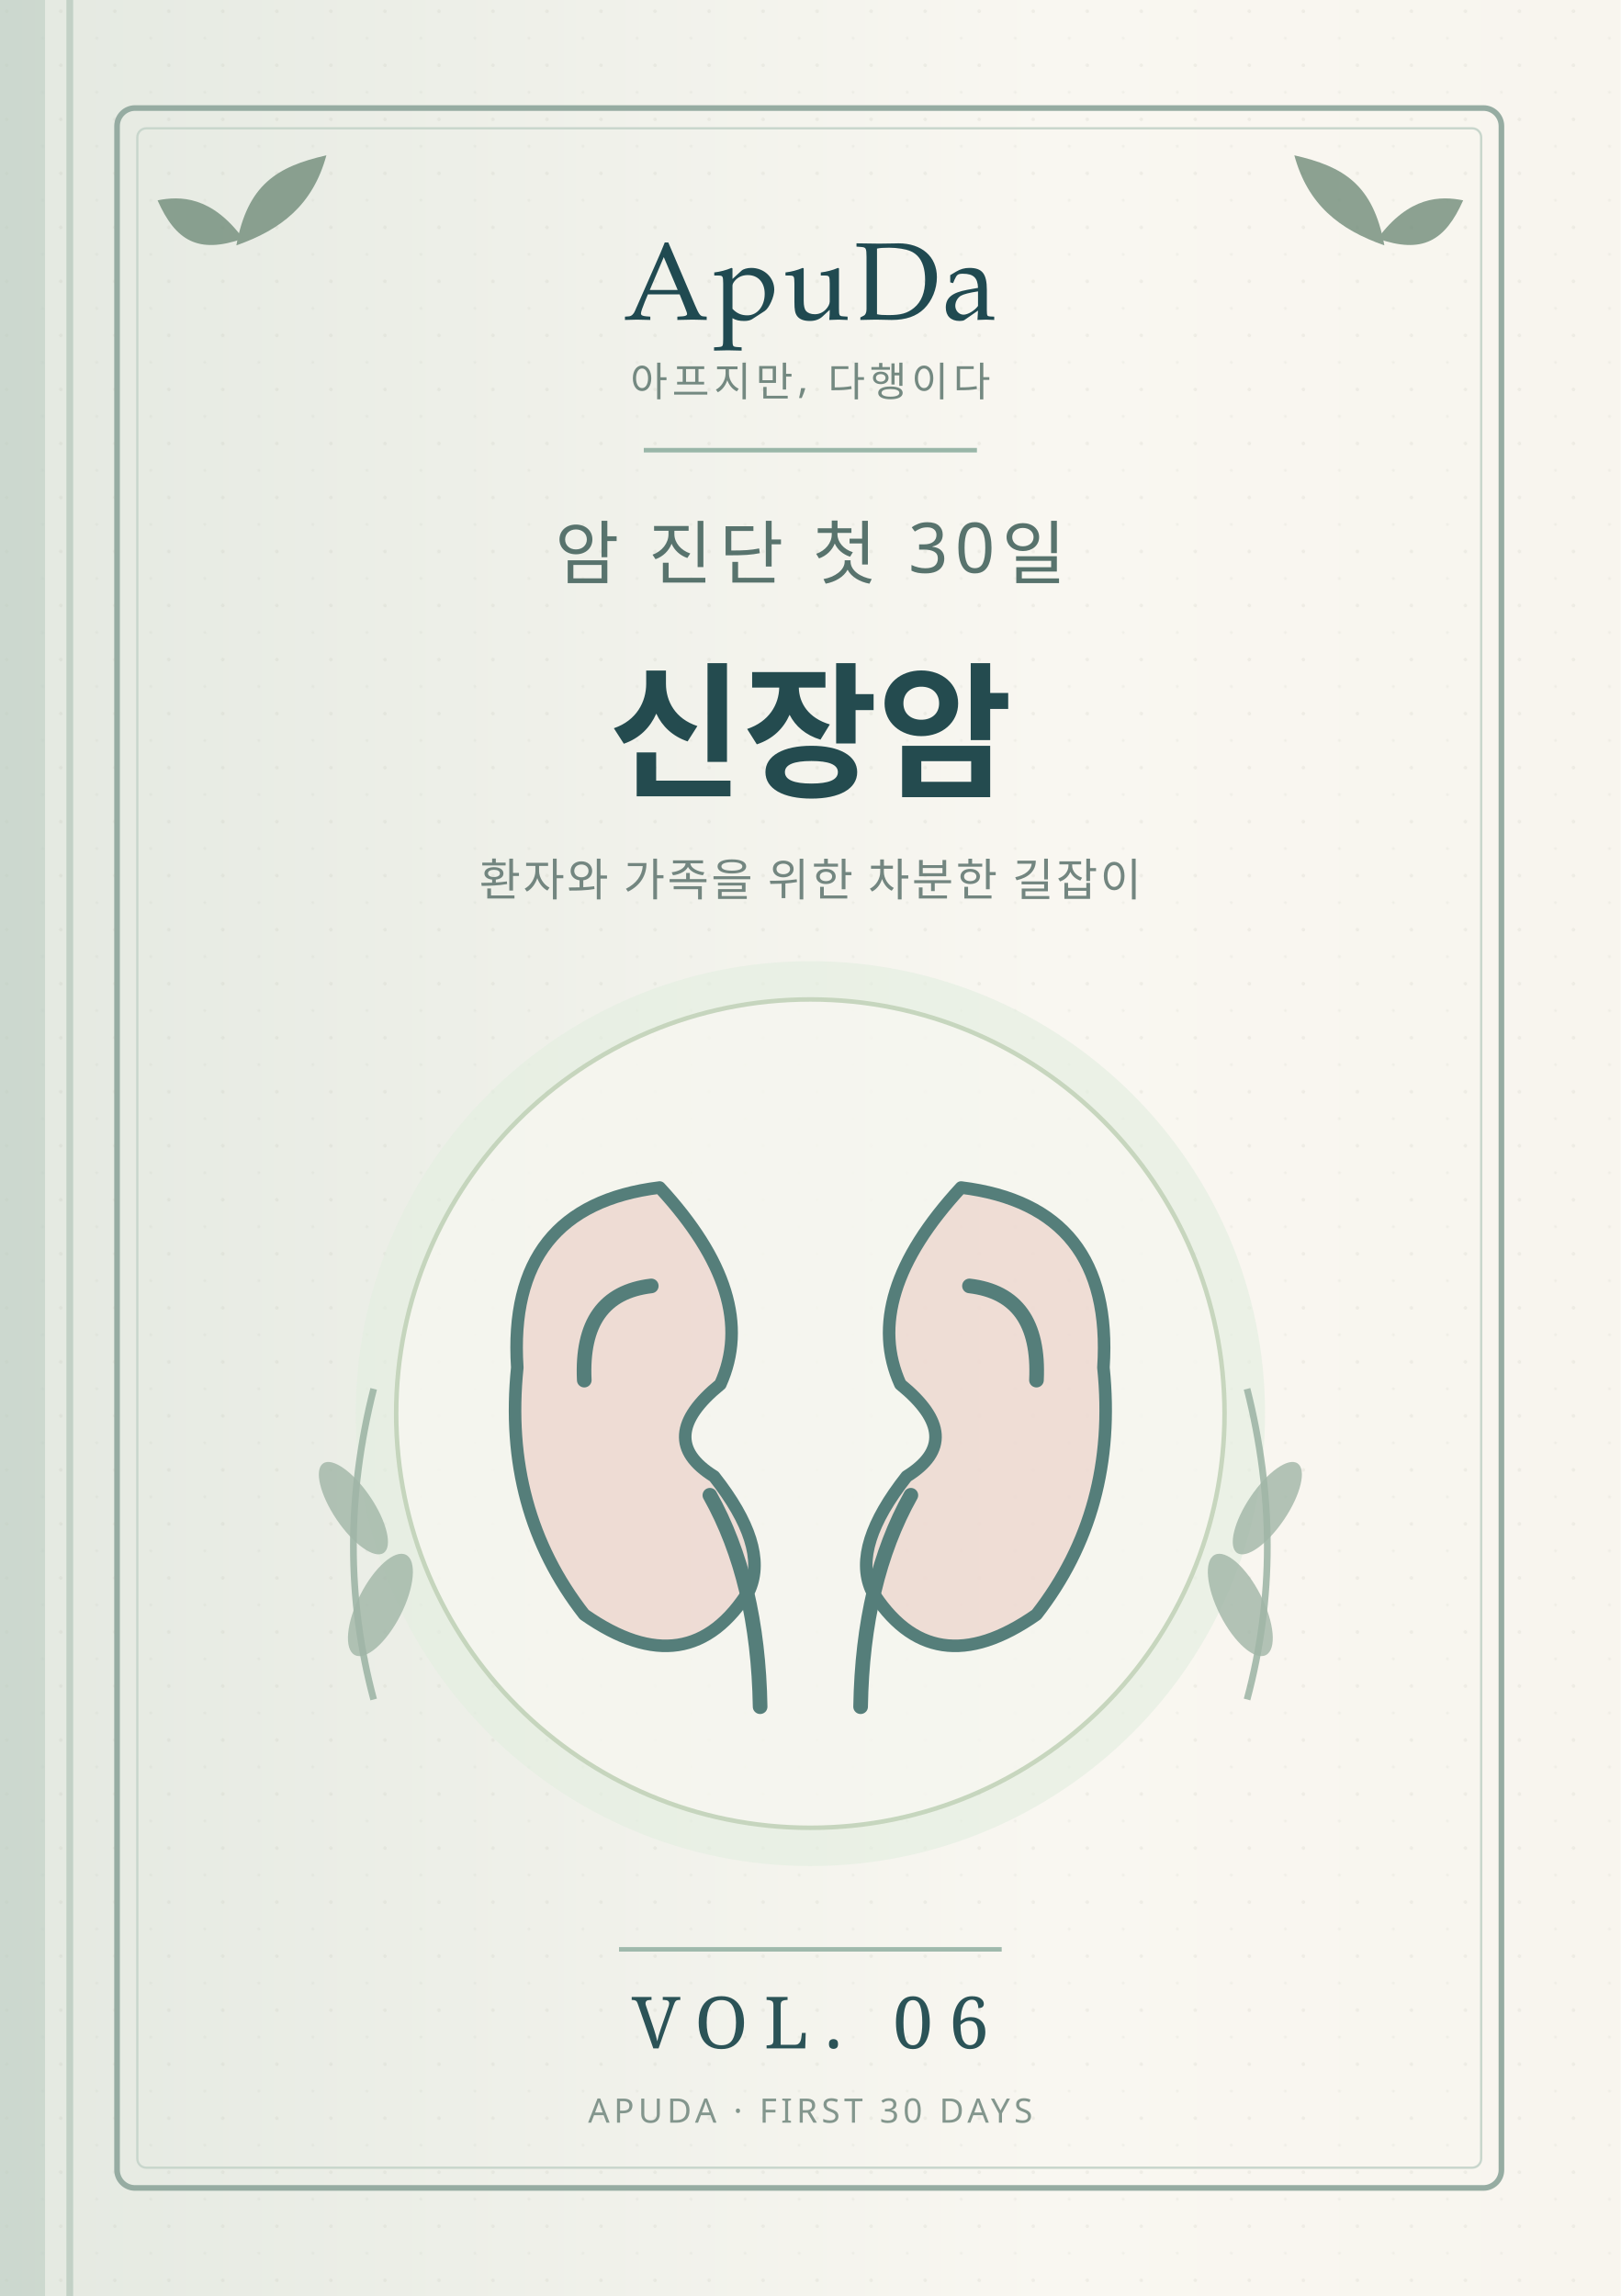
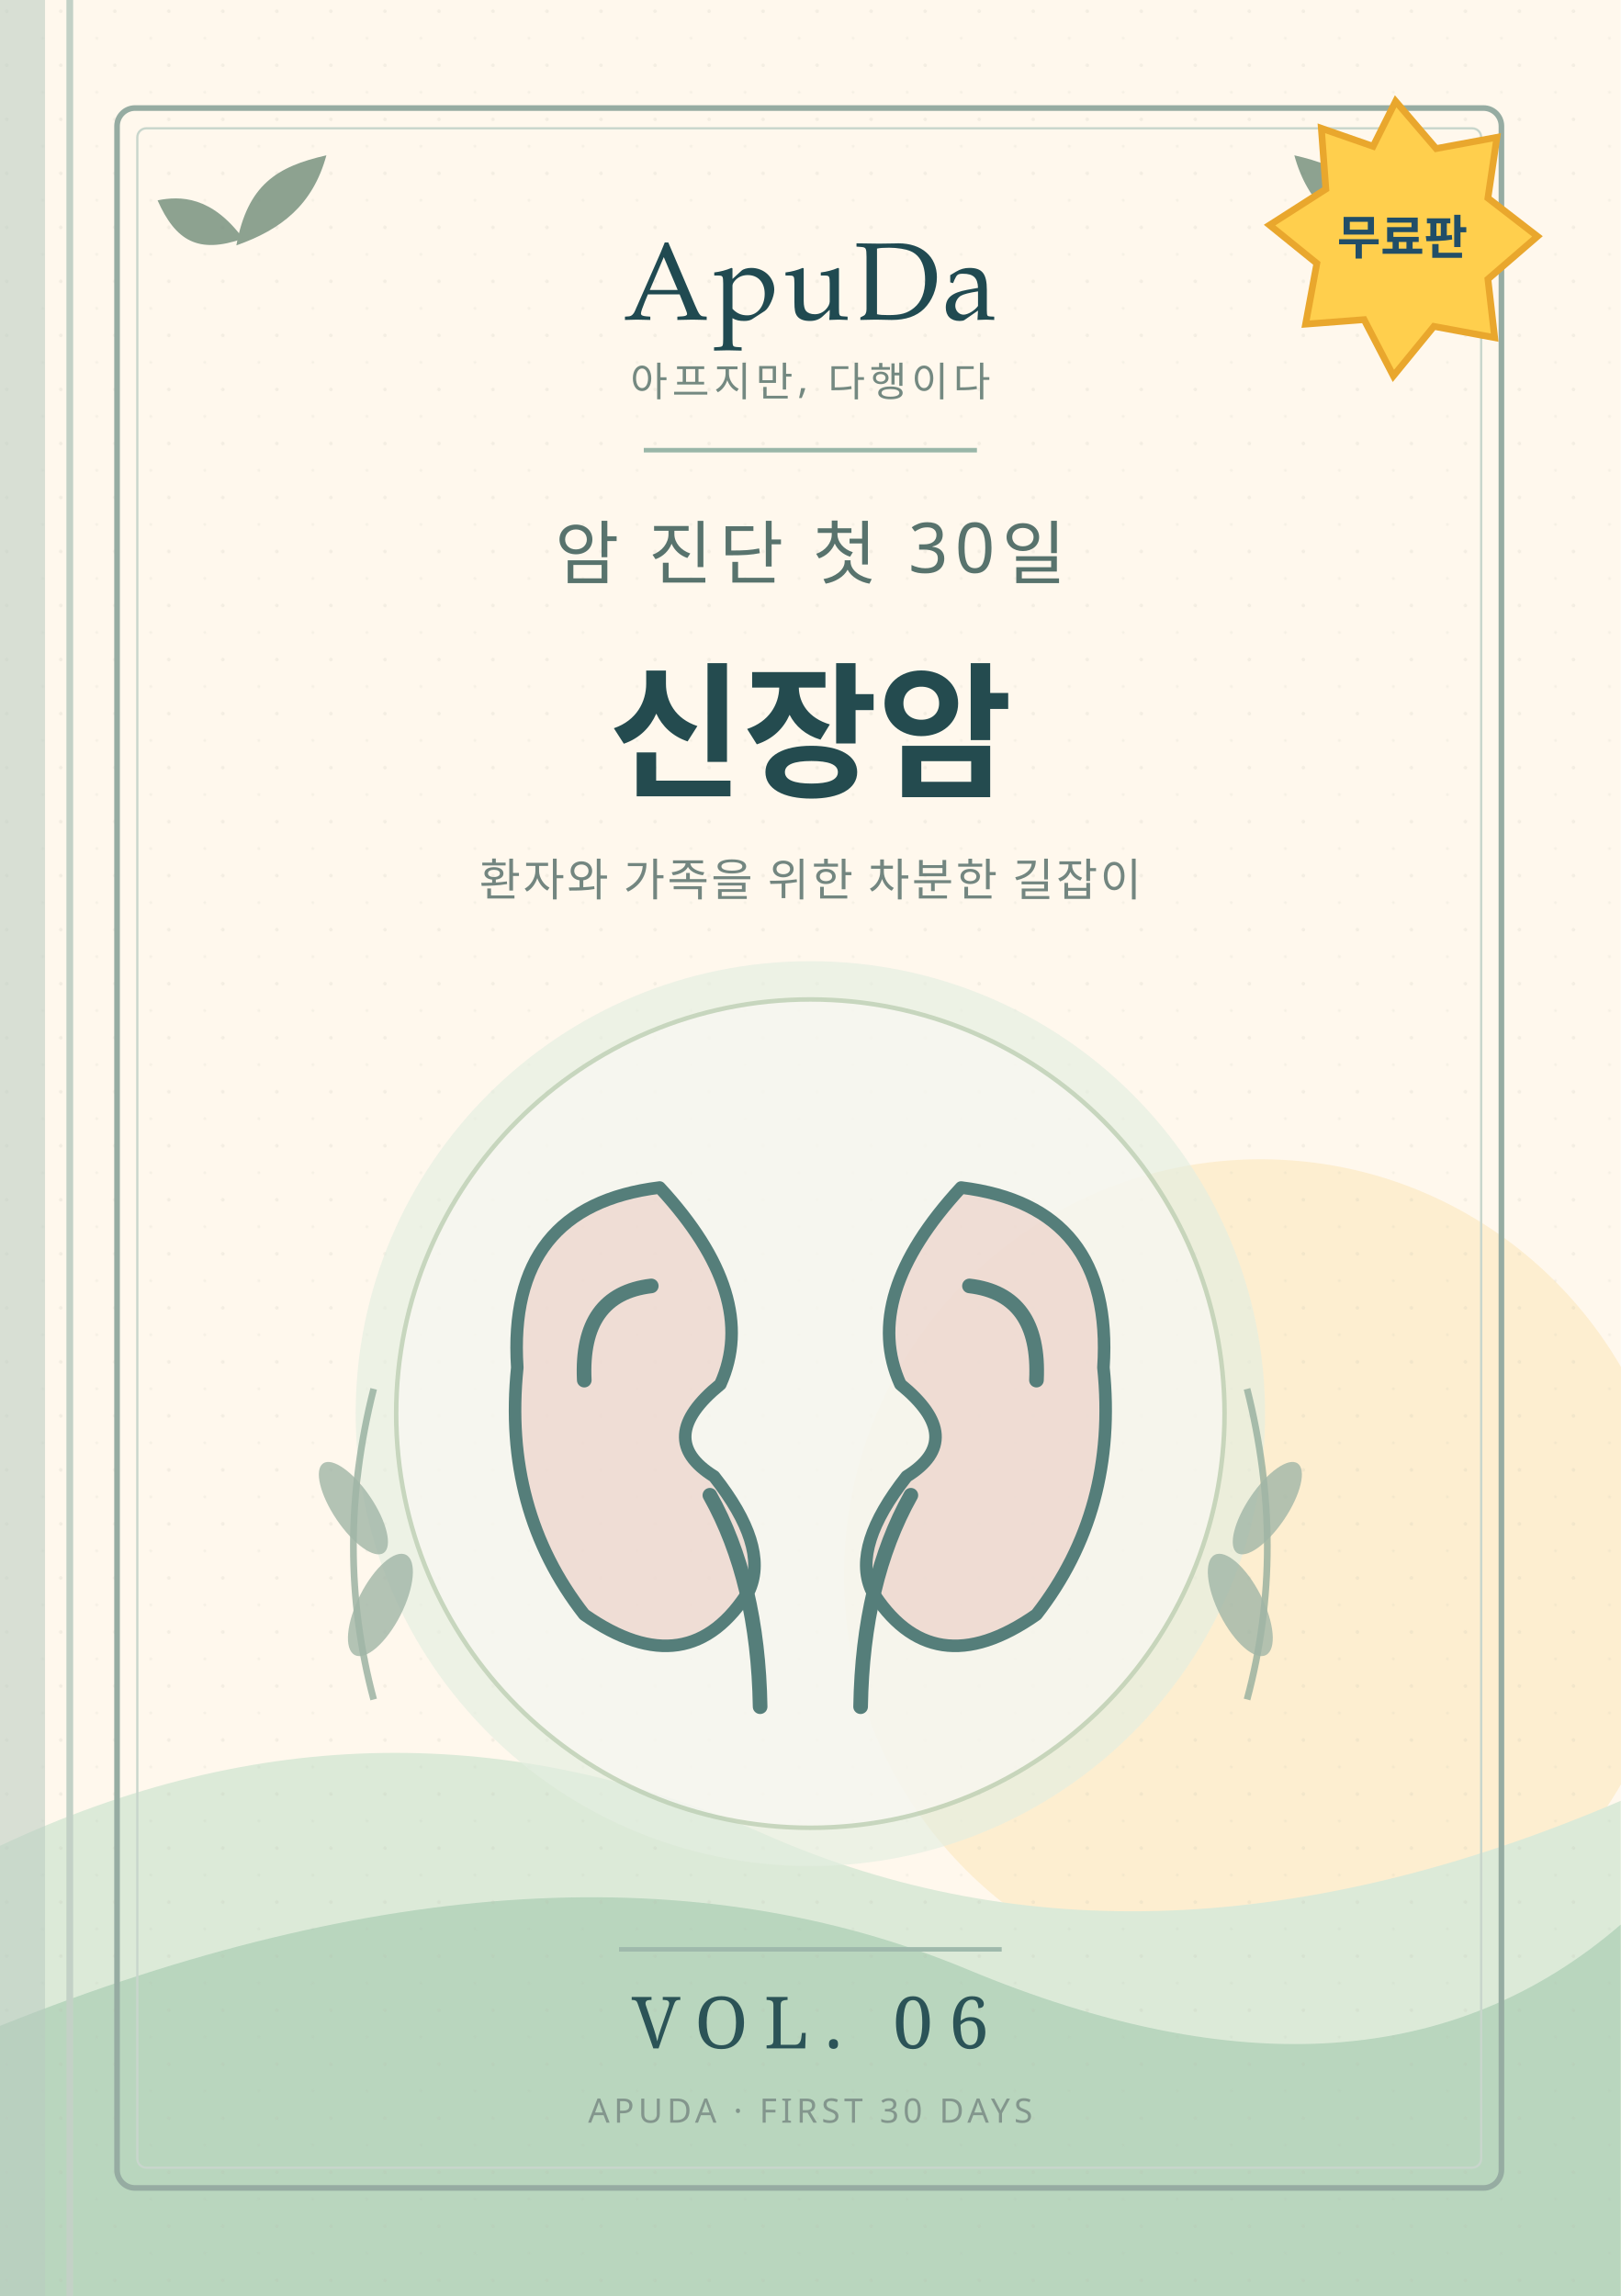
<svg xmlns="http://www.w3.org/2000/svg" width="720" height="1020" viewBox="0 0 720 1020" role="img" aria-labelledby="title description">
  <defs>
    <pattern id="paper" width="24" height="24" patternUnits="userSpaceOnUse">
      <circle cx="3" cy="5" r=".8" fill="#B6B8A9" opacity=".16" />
      <circle cx="19" cy="17" r=".65" fill="#B6B8A9" opacity=".12" />
    </pattern>
    <linearGradient id="book" x1="0" y1="0" x2="1" y2="0">
      <stop stop-color="#E4E9E1" />
      <stop offset=".65" stop-color="#F9F7F1" />
      <stop offset="1" stop-color="#F8F5EE" />
    </linearGradient>
  </defs>
-   <rect width="720" height="1020" fill="url(#book)" />
+   <rect width="720" height="1020" fill="#fff8ed" />
+   <circle cx="560" cy="700" r="185" fill="#fbe4b4" opacity=".5" />
+   <path d="M0 820 Q170 740 340 815 T720 800 V1020 H0Z" fill="#dcead8" />
+   <path d="M0 900 Q250 800 430 875 T720 855 V1020 H0Z" fill="#a9cdb3" opacity=".7" />
  <rect width="720" height="1020" fill="url(#paper)" />
  <rect width="20" height="1020" fill="#B9CCC0" opacity=".56" />
  <path d="M31 0 V1020" stroke="#C3D1C6" stroke-width="3" />
  <rect x="52" y="48" width="615" height="924" rx="8" fill="none" stroke="#96ACA2" stroke-width="2.5" />
  <rect x="61" y="57" width="597" height="906" rx="4" fill="none" stroke="#C8D6CC" stroke-width="1" />
  <g fill="#708C79" opacity=".8">
    <path d="M105 109 C110 82 123 74 145 69 C139 91 125 102 105 109Z" />
    <path d="M108 106 C94 87 80 87 70 89 C78 107 88 113 108 106Z" />
    <path d="M615 109 C610 82 597 74 575 69 C581 91 595 102 615 109Z" />
    <path d="M612 106 C626 87 640 87 650 89 C642 107 632 113 612 106Z" />
  </g>
  <text x="360" y="142" font-family="Georgia,Palatino,serif" font-size="49" letter-spacing="1.8" text-anchor="middle" fill="#204A51">ApuDa</text>
  <text x="360" y="176" font-family="'Noto Sans KR','Malgun Gothic',sans-serif" font-size="18" text-anchor="middle" letter-spacing="2" fill="#748981">아프지만, 다행이다</text>
  <path d="M286 200 H434" stroke="#99B6A8" stroke-width="2" />
  <text x="360" y="257" font-family="'Noto Sans KR','Malgun Gothic',sans-serif" font-weight="500" font-size="31" text-anchor="middle" letter-spacing="3" fill="#58736D">암 진단 첫 30일</text>
  <g text-anchor="middle" font-family="'Noto Serif KR','Nanum Myeongjo','Malgun Gothic',serif" font-weight="700" fill="#244B4F">
    <text x="360" y="349" font-size="65">신장암</text>
  </g>
  <text x="360" y="398" font-family="'Noto Sans KR','Malgun Gothic',sans-serif" font-size="20" text-anchor="middle" letter-spacing="1.1" fill="#738680">환자와 가족을 위한 차분한 길잡이</text>
  <ellipse cx="360" cy="628" rx="202" ry="201" fill="#E4EEE1" opacity=".66" />
  <circle cx="360" cy="628" r="184" fill="#FAF8F3" opacity=".68" stroke="#B6C9AB" stroke-width="2" />
  <g transform="translate(360 628) scale(.93)">
    <g fill="#E8C9BF" fill-opacity=".55" stroke="#557E7A" stroke-width="6" stroke-linecap="round" stroke-linejoin="round">
      <path d="M-72-108 Q-145-99-140-22 Q-147 46-108 96 Q-58 131-29 84 Q-20 63-46 30 Q-75 12-43-14 Q-24-56-72-108Z" />
      <path d="M72-108 Q145-99 140-22 Q147 46 108 96 Q58 131 29 84 Q20 63 46 30 Q75 12 43-14 Q24-56 72-108Z" />
    </g>
    <g fill="none" stroke="#557E7A" stroke-width="7" stroke-linecap="round" stroke-linejoin="round">
      <path d="M-48 39 Q-25 80-24 140 M48 39 Q25 80 24 140 M-76-61 Q-110-57-108-16 M76-61 Q110-57 108-16" />
    </g>
  </g>
  <path d="M166 755 Q148 688 166 617 M554 755 Q572 688 554 617" stroke="#8FAA9A" stroke-width="3" fill="none" opacity=".75" />
  <g fill="#A0B5A6" opacity=".8">
    <ellipse cx="157" cy="670" rx="9" ry="24" transform="rotate(-34 157 670)" />
    <ellipse cx="169" cy="713" rx="10" ry="25" transform="rotate(27 169 713)" />
    <ellipse cx="563" cy="670" rx="9" ry="24" transform="rotate(34 563 670)" />
    <ellipse cx="551" cy="713" rx="10" ry="25" transform="rotate(-27 551 713)" />
  </g>
  <path d="M275 866 H445" stroke="#9FB9AC" stroke-width="2" />
  <text x="360" y="910" font-family="Georgia,serif" font-size="32" letter-spacing="7" text-anchor="middle" fill="#2B5357">VOL. 06</text>
  <text x="360" y="943" font-family="'Noto Sans KR','Malgun Gothic',sans-serif" font-size="15" letter-spacing="1.8" text-anchor="middle" fill="#83968D">APUDA · FIRST 30 DAYS</text>
+   <path d="M620 45 L638 66 665 61 661 88 683 105 661 124 664 150 637 145 619 167 606 142 580 144 585 117 564 100 589 84 587 57 610 65Z" fill="#ffcf4d" stroke="#e9a72d" stroke-width="3" />
+   <text x="623" y="113" text-anchor="middle" font-size="21" font-weight="900" font-family="sans-serif" fill="#214e68">무료판</text>
</svg>
